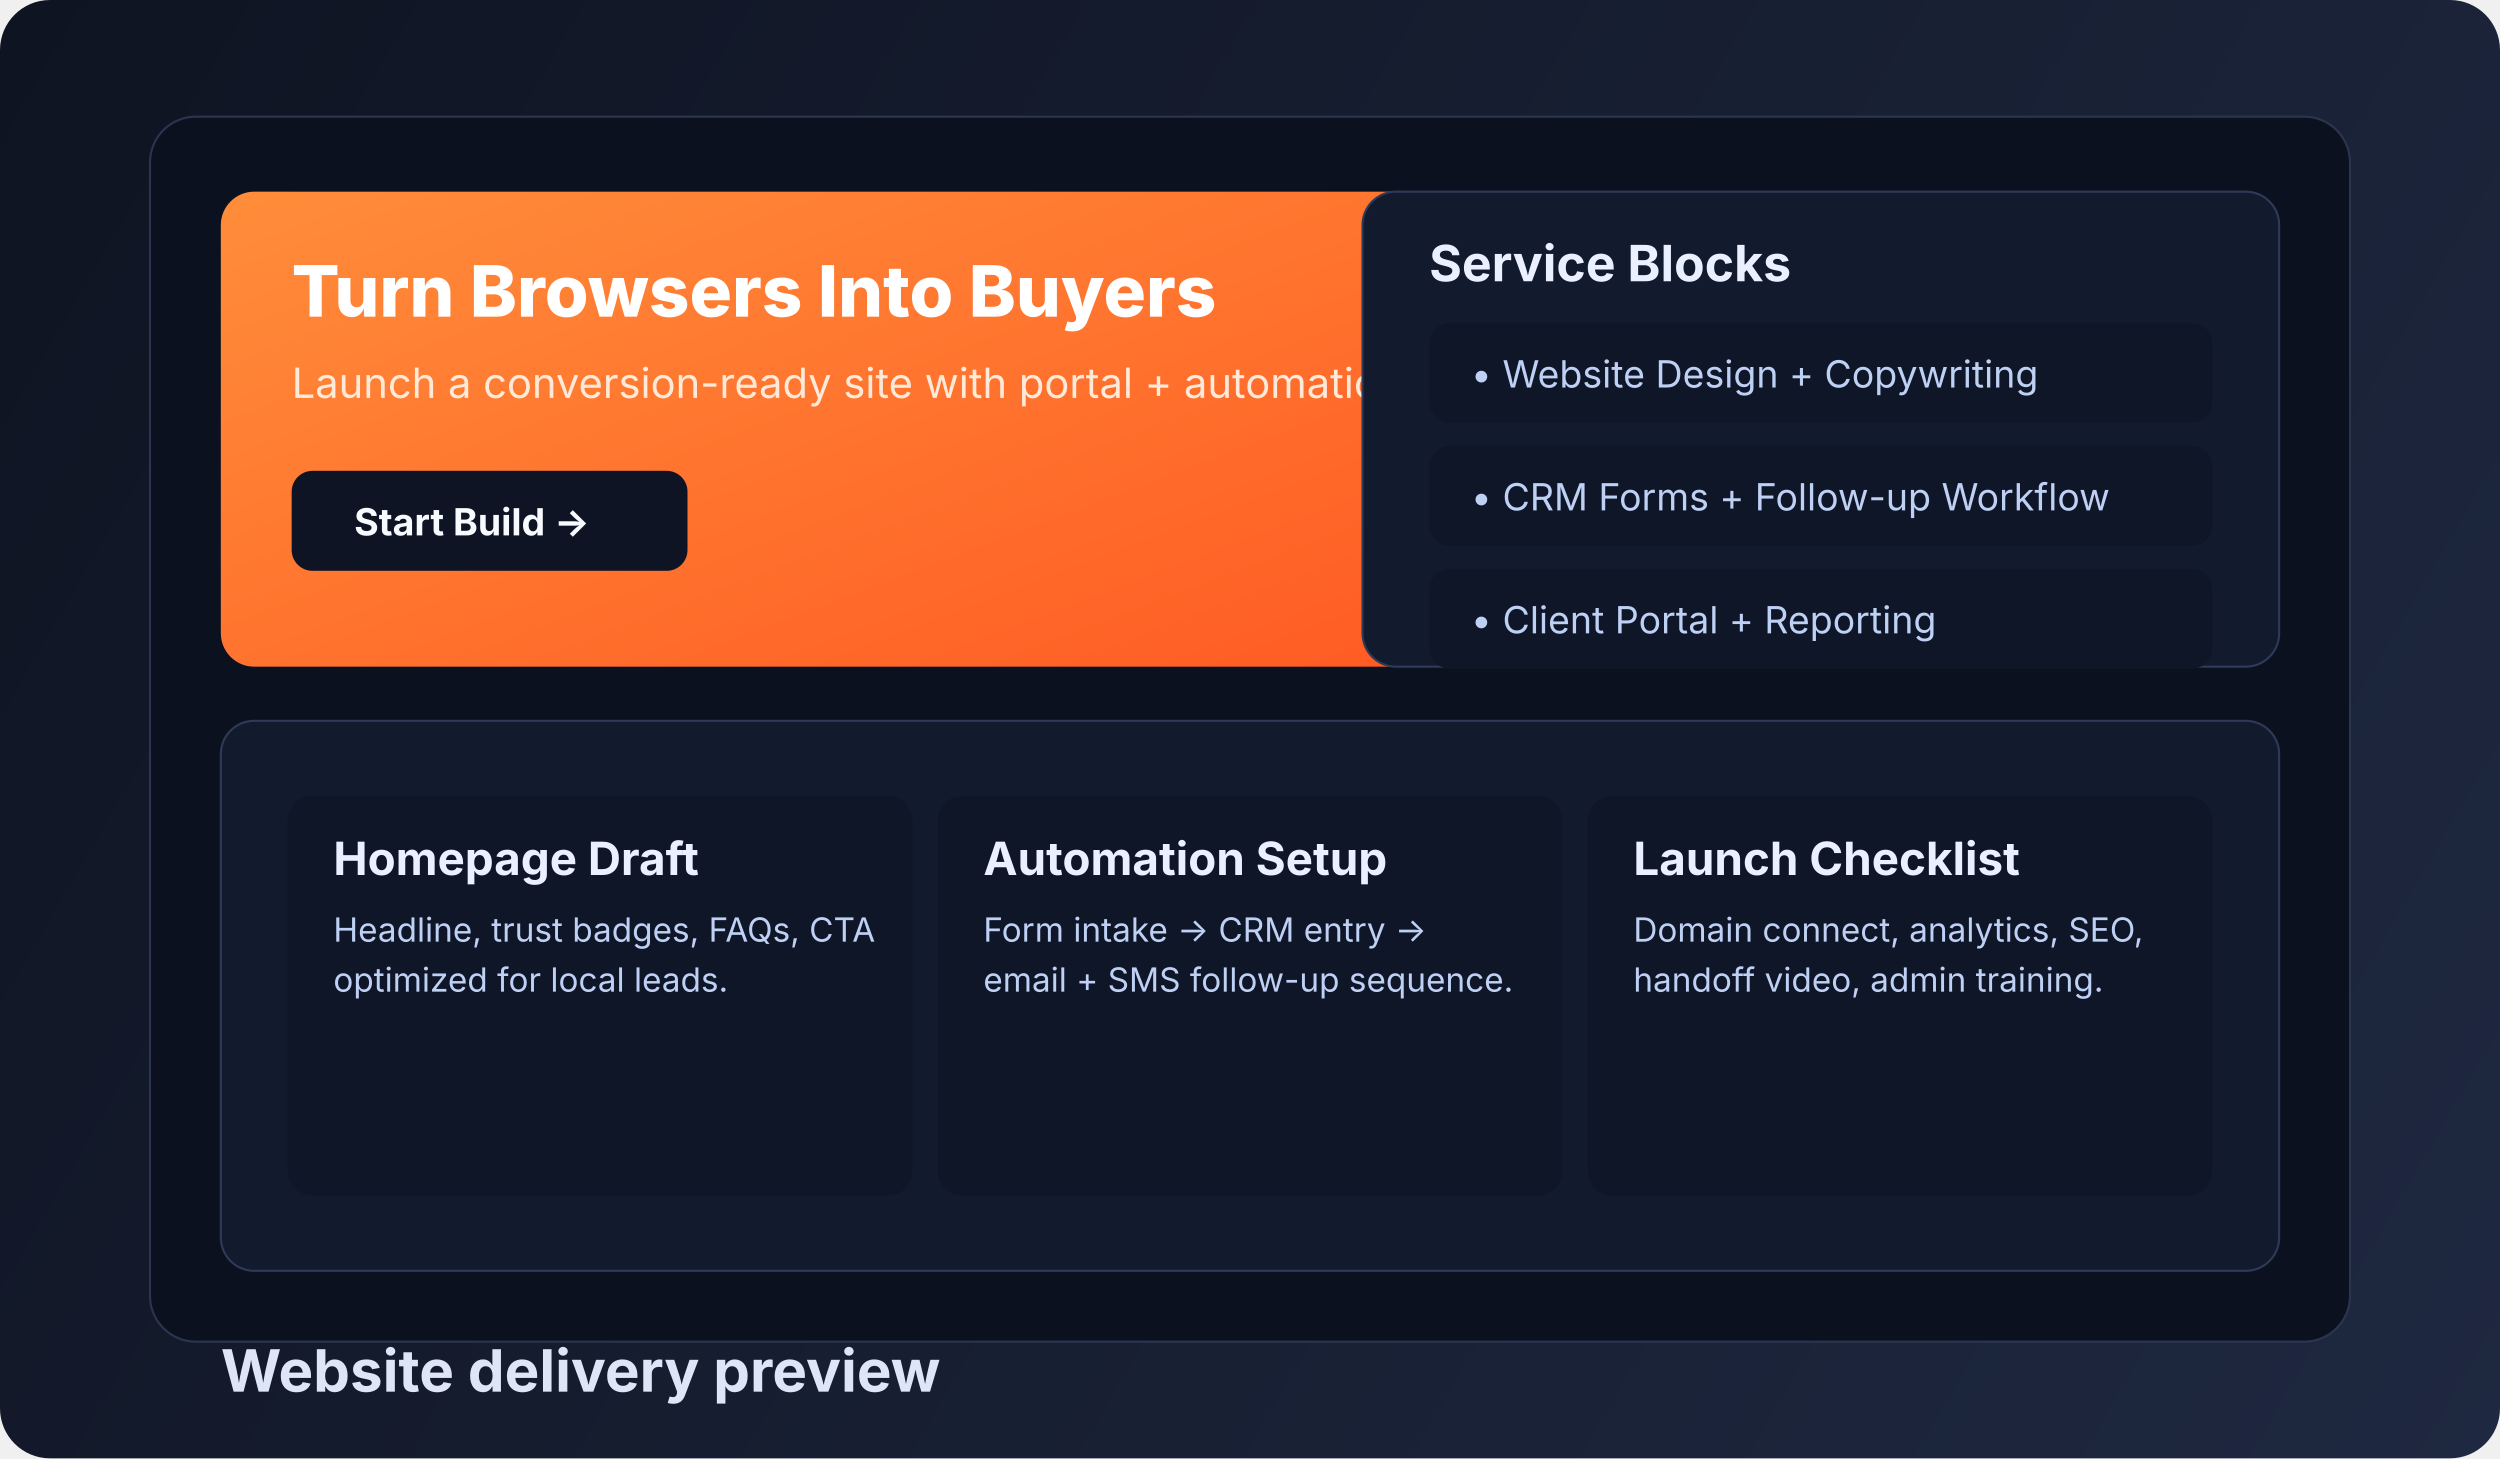
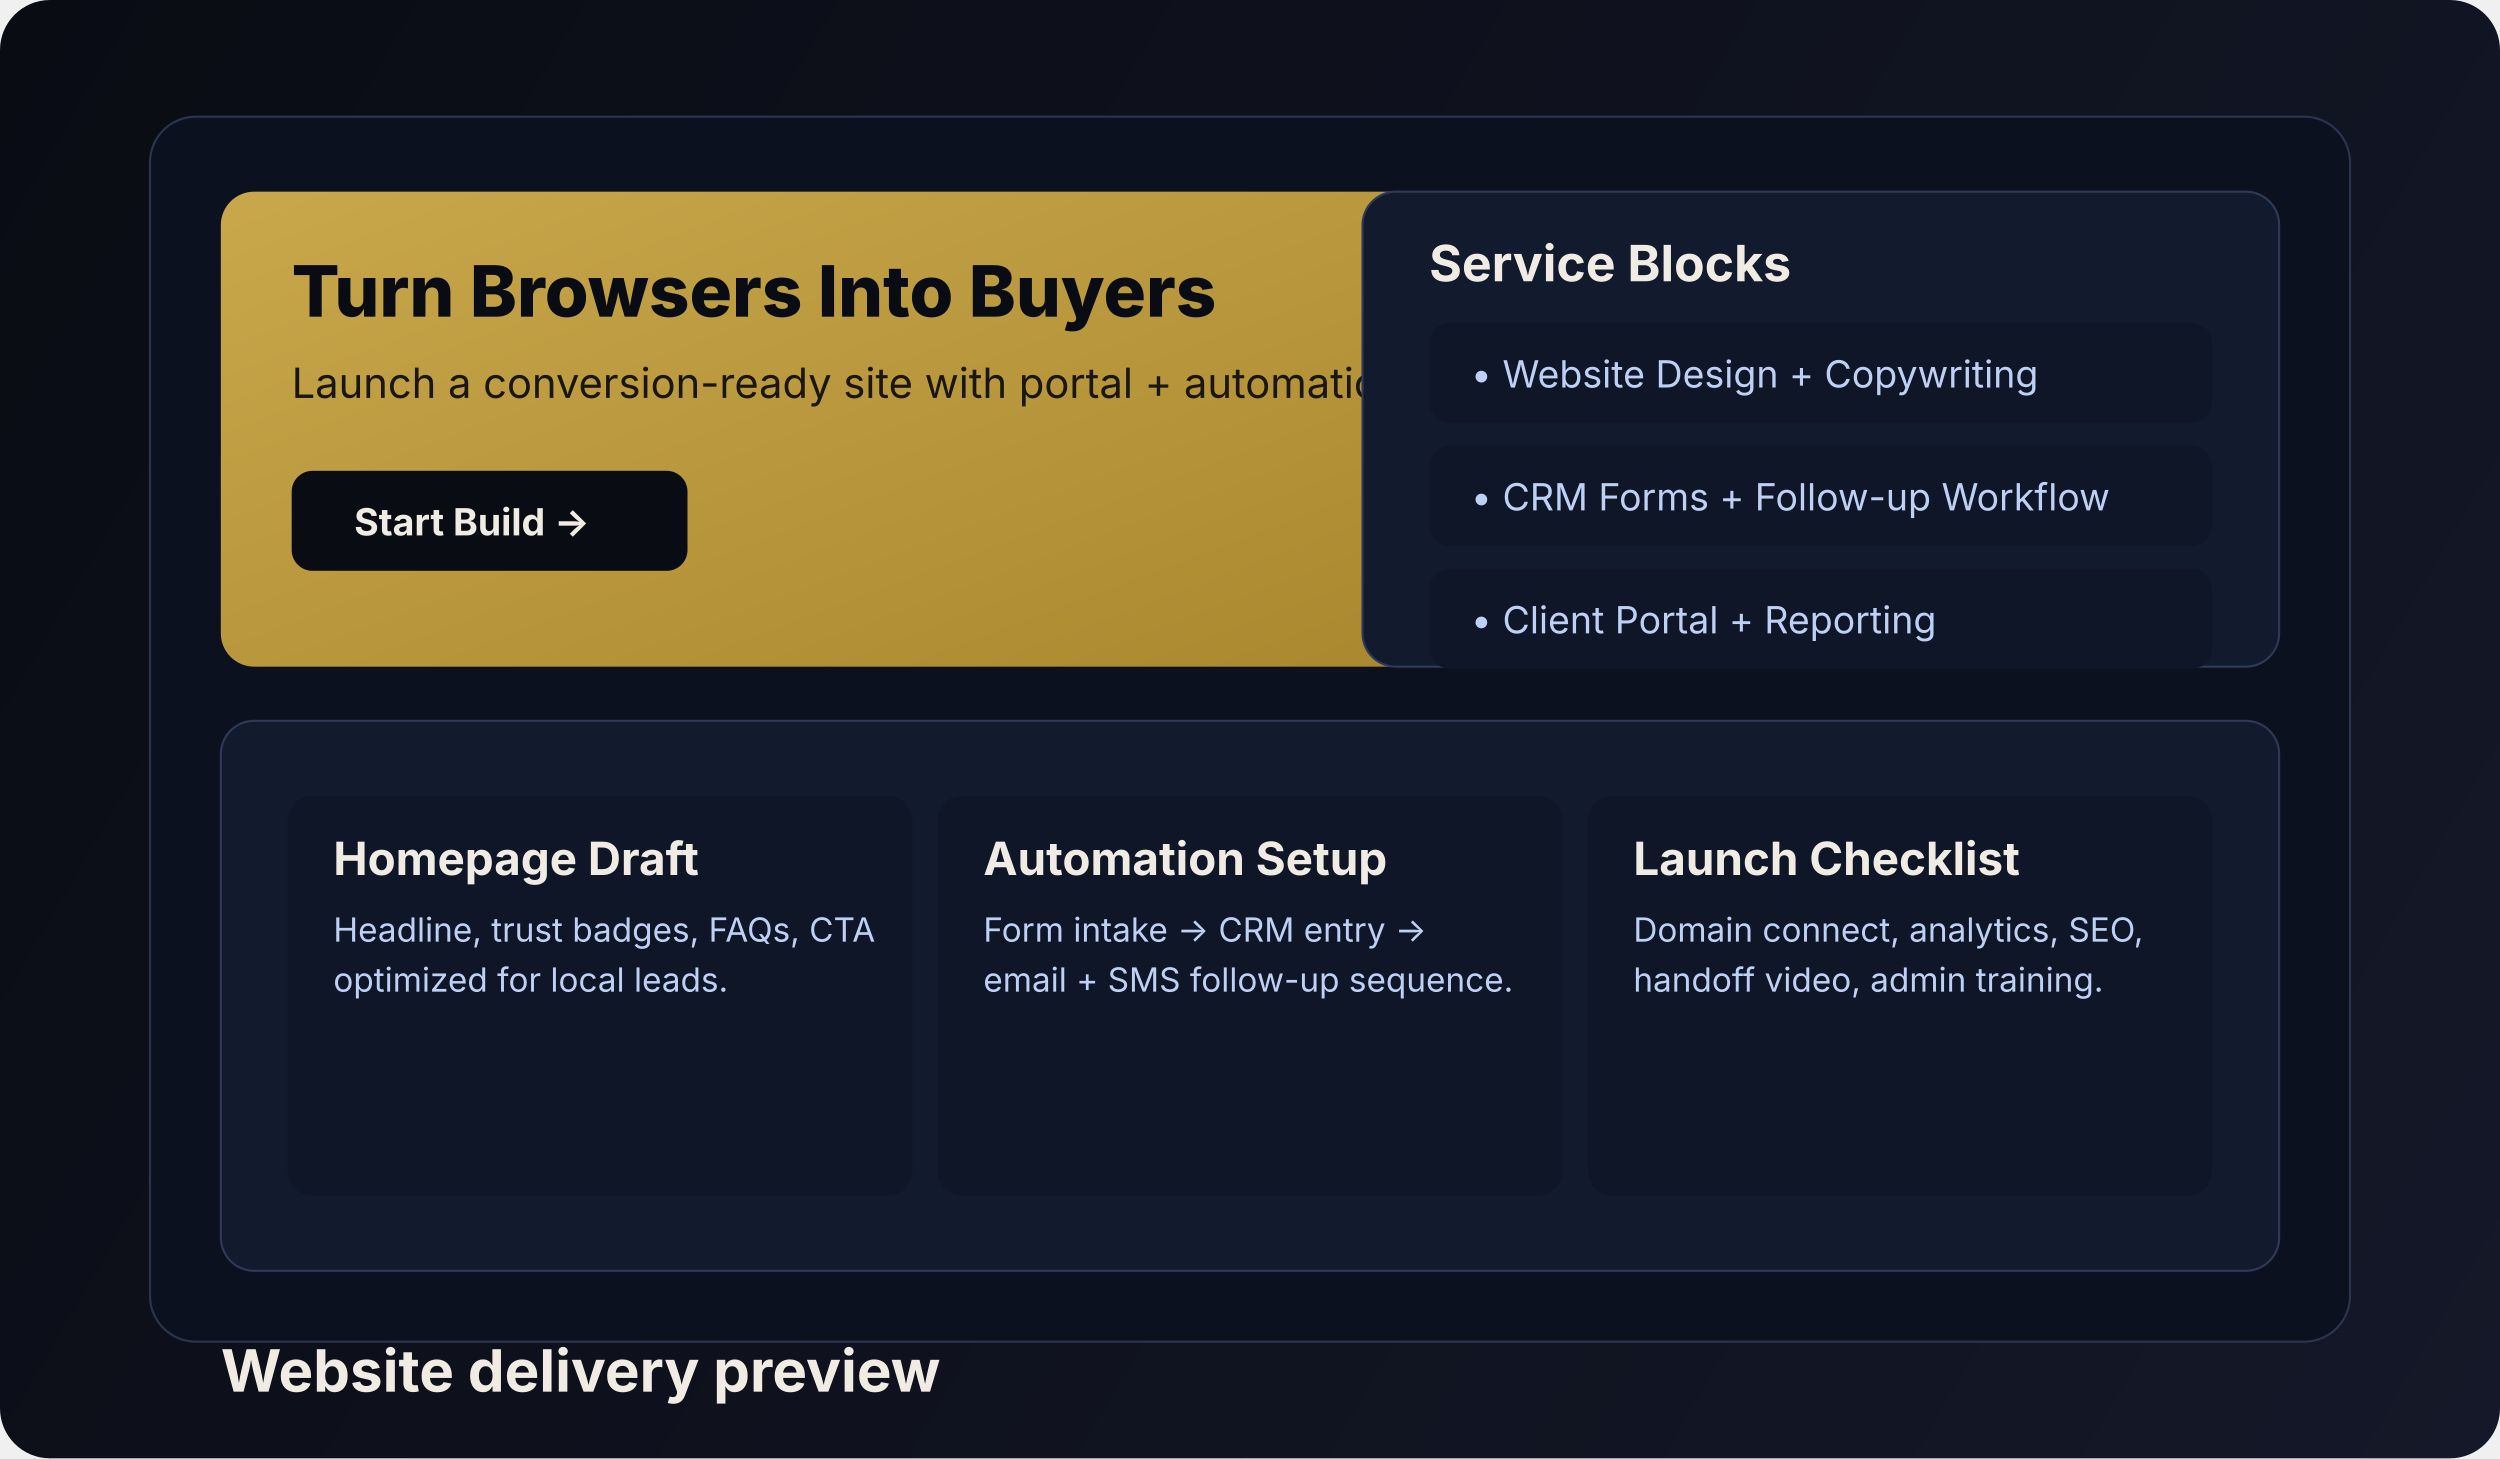
<svg xmlns="http://www.w3.org/2000/svg" width="1200" height="700" viewBox="0 0 1200 700" fill="none" role="img" aria-label="Website delivery preview with content blocks">
  <defs>
    <linearGradient id="bg" x1="0" y1="0" x2="1200" y2="700" gradientUnits="userSpaceOnUse">
-       <stop stop-color="#0F1422" />
-       <stop offset="1" stop-color="#1E2840" />
+       <stop stop-color="#0a0c14" />
+       <stop offset="1" stop-color="#141828" />
    </linearGradient>
    <linearGradient id="hero" x1="0" y1="0" x2="1" y2="1">
-       <stop stop-color="#FF8D3A" />
-       <stop offset="1" stop-color="#FF5A23" />
+       <stop stop-color="#c9a84c" />
+       <stop offset="1" stop-color="#a8872e" />
    </linearGradient>
  </defs>
  <rect width="1200" height="700" rx="24" fill="url(#bg)" />
  <rect x="72" y="56" width="1056" height="588" rx="22" fill="#0B111E" stroke="#2B3550" />
  <rect x="106" y="92" width="600" height="228" rx="16" fill="url(#hero)" />
-   <text x="140" y="152" fill="#FFFFFF" font-size="34" font-family="Inter, Arial, sans-serif" font-weight="800">Turn Browsers Into Buyers</text>
-   <text x="140" y="191" fill="#FFE9D8" font-size="20" font-family="Inter, Arial, sans-serif">Launch a conversion-ready site with portal + automations in 14 days.</text>
-   <rect x="140" y="226" width="190" height="48" rx="10" fill="#0E1424" />
-   <text x="170" y="257" fill="#F7FBFF" font-size="18" font-family="Inter, Arial, sans-serif" font-weight="700">Start Build →</text>
+   <text x="140" y="152" fill="#0a0c14" font-size="34" font-family="Inter, Arial, sans-serif" font-weight="800">Turn Browsers Into Buyers</text>
+   <text x="140" y="191" fill="#1a1610" font-size="20" font-family="Inter, Arial, sans-serif">Launch a conversion-ready site with portal + automations</text>
+   <rect x="140" y="226" width="190" height="48" rx="10" fill="#0a0c14" />
+   <text x="170" y="257" fill="#f0ece4" font-size="18" font-family="Inter, Arial, sans-serif" font-weight="700">Start Build →</text>
  <rect x="654" y="92" width="440" height="228" rx="16" fill="#121A2D" stroke="#2E3A58" />
-   <text x="686" y="135" fill="#EAF0FF" font-size="24" font-family="Inter, Arial, sans-serif" font-weight="700">Service Blocks</text>
+   <text x="686" y="135" fill="#f0ece4" font-size="24" font-family="Inter, Arial, sans-serif" font-weight="700">Service Blocks</text>
  <rect x="686" y="155" width="376" height="48" rx="10" fill="#0F1628" />
  <text x="706" y="186" fill="#BFD0F5" font-size="18" font-family="Inter, Arial, sans-serif">• Website Design + Copywriting</text>
  <rect x="686" y="214" width="376" height="48" rx="10" fill="#0F1628" />
  <text x="706" y="245" fill="#BFD0F5" font-size="18" font-family="Inter, Arial, sans-serif">• CRM Forms + Follow-up Workflow</text>
  <rect x="686" y="273" width="376" height="48" rx="10" fill="#0F1628" />
  <text x="706" y="304" fill="#BFD0F5" font-size="18" font-family="Inter, Arial, sans-serif">• Client Portal + Reporting</text>
  <rect x="106" y="346" width="988" height="264" rx="16" fill="#121A2D" stroke="#2E3A58" />
  <rect x="138" y="382" width="300" height="192" rx="12" fill="#0F1628" />
-   <text x="160" y="420" fill="#EAF0FF" font-size="22" font-family="Inter, Arial, sans-serif" font-weight="700">Homepage Draft</text>
+   <text x="160" y="420" fill="#f0ece4" font-size="22" font-family="Inter, Arial, sans-serif" font-weight="700">Homepage Draft</text>
  <text x="160" y="452" fill="#BFD0F5" font-size="16" font-family="Inter, Arial, sans-serif">Headline, trust badges, FAQs, CTA</text>
  <text x="160" y="476" fill="#BFD0F5" font-size="16" font-family="Inter, Arial, sans-serif">optimized for local leads.</text>
  <rect x="450" y="382" width="300" height="192" rx="12" fill="#0F1628" />
-   <text x="472" y="420" fill="#EAF0FF" font-size="22" font-family="Inter, Arial, sans-serif" font-weight="700">Automation Setup</text>
+   <text x="472" y="420" fill="#f0ece4" font-size="22" font-family="Inter, Arial, sans-serif" font-weight="700">Automation Setup</text>
  <text x="472" y="452" fill="#BFD0F5" font-size="16" font-family="Inter, Arial, sans-serif">Form intake → CRM entry →</text>
  <text x="472" y="476" fill="#BFD0F5" font-size="16" font-family="Inter, Arial, sans-serif">email + SMS follow-up sequence.</text>
  <rect x="762" y="382" width="300" height="192" rx="12" fill="#0F1628" />
-   <text x="784" y="420" fill="#EAF0FF" font-size="22" font-family="Inter, Arial, sans-serif" font-weight="700">Launch Checklist</text>
+   <text x="784" y="420" fill="#f0ece4" font-size="22" font-family="Inter, Arial, sans-serif" font-weight="700">Launch Checklist</text>
  <text x="784" y="452" fill="#BFD0F5" font-size="16" font-family="Inter, Arial, sans-serif">Domain connect, analytics, SEO,</text>
  <text x="784" y="476" fill="#BFD0F5" font-size="16" font-family="Inter, Arial, sans-serif">handoff video, admin training.</text>
-   <text x="106" y="668" fill="#DDE5F7" font-size="28" font-family="Inter, Arial, sans-serif" font-weight="700">Website delivery preview</text>
+   <text x="106" y="668" fill="#f0ece4" font-size="28" font-family="Inter, Arial, sans-serif" font-weight="700">Website delivery preview</text>
</svg>
